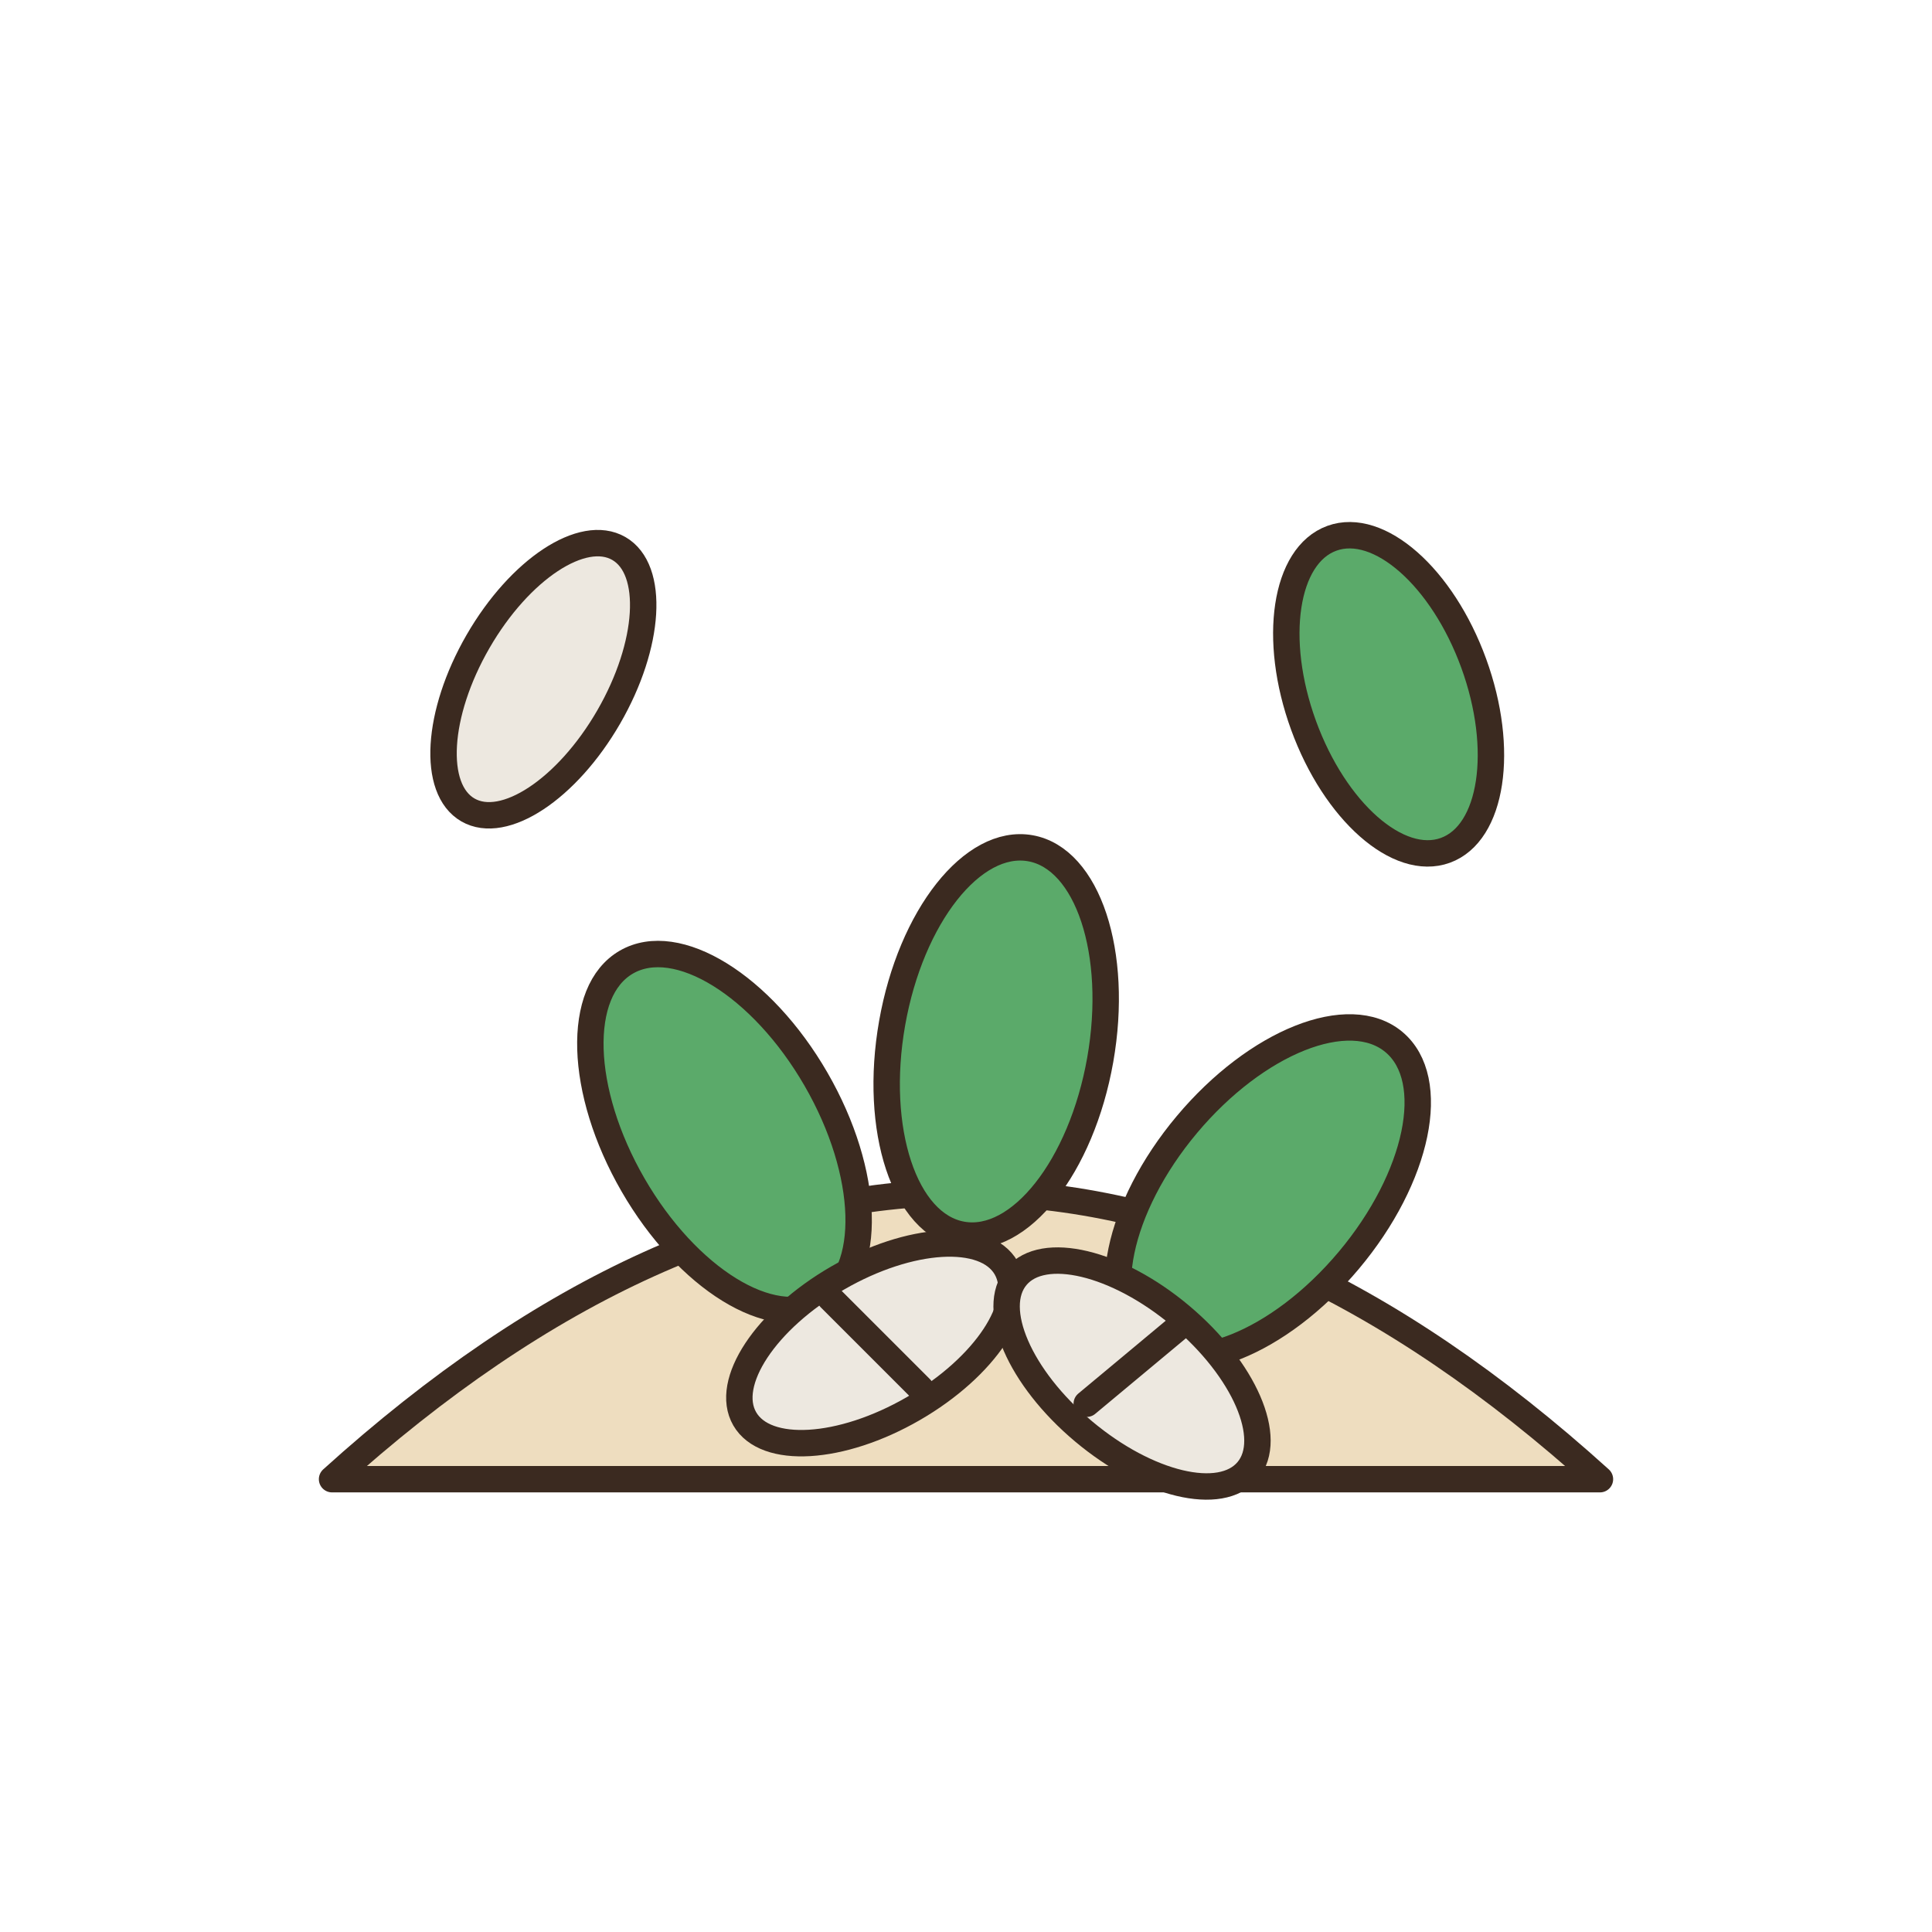
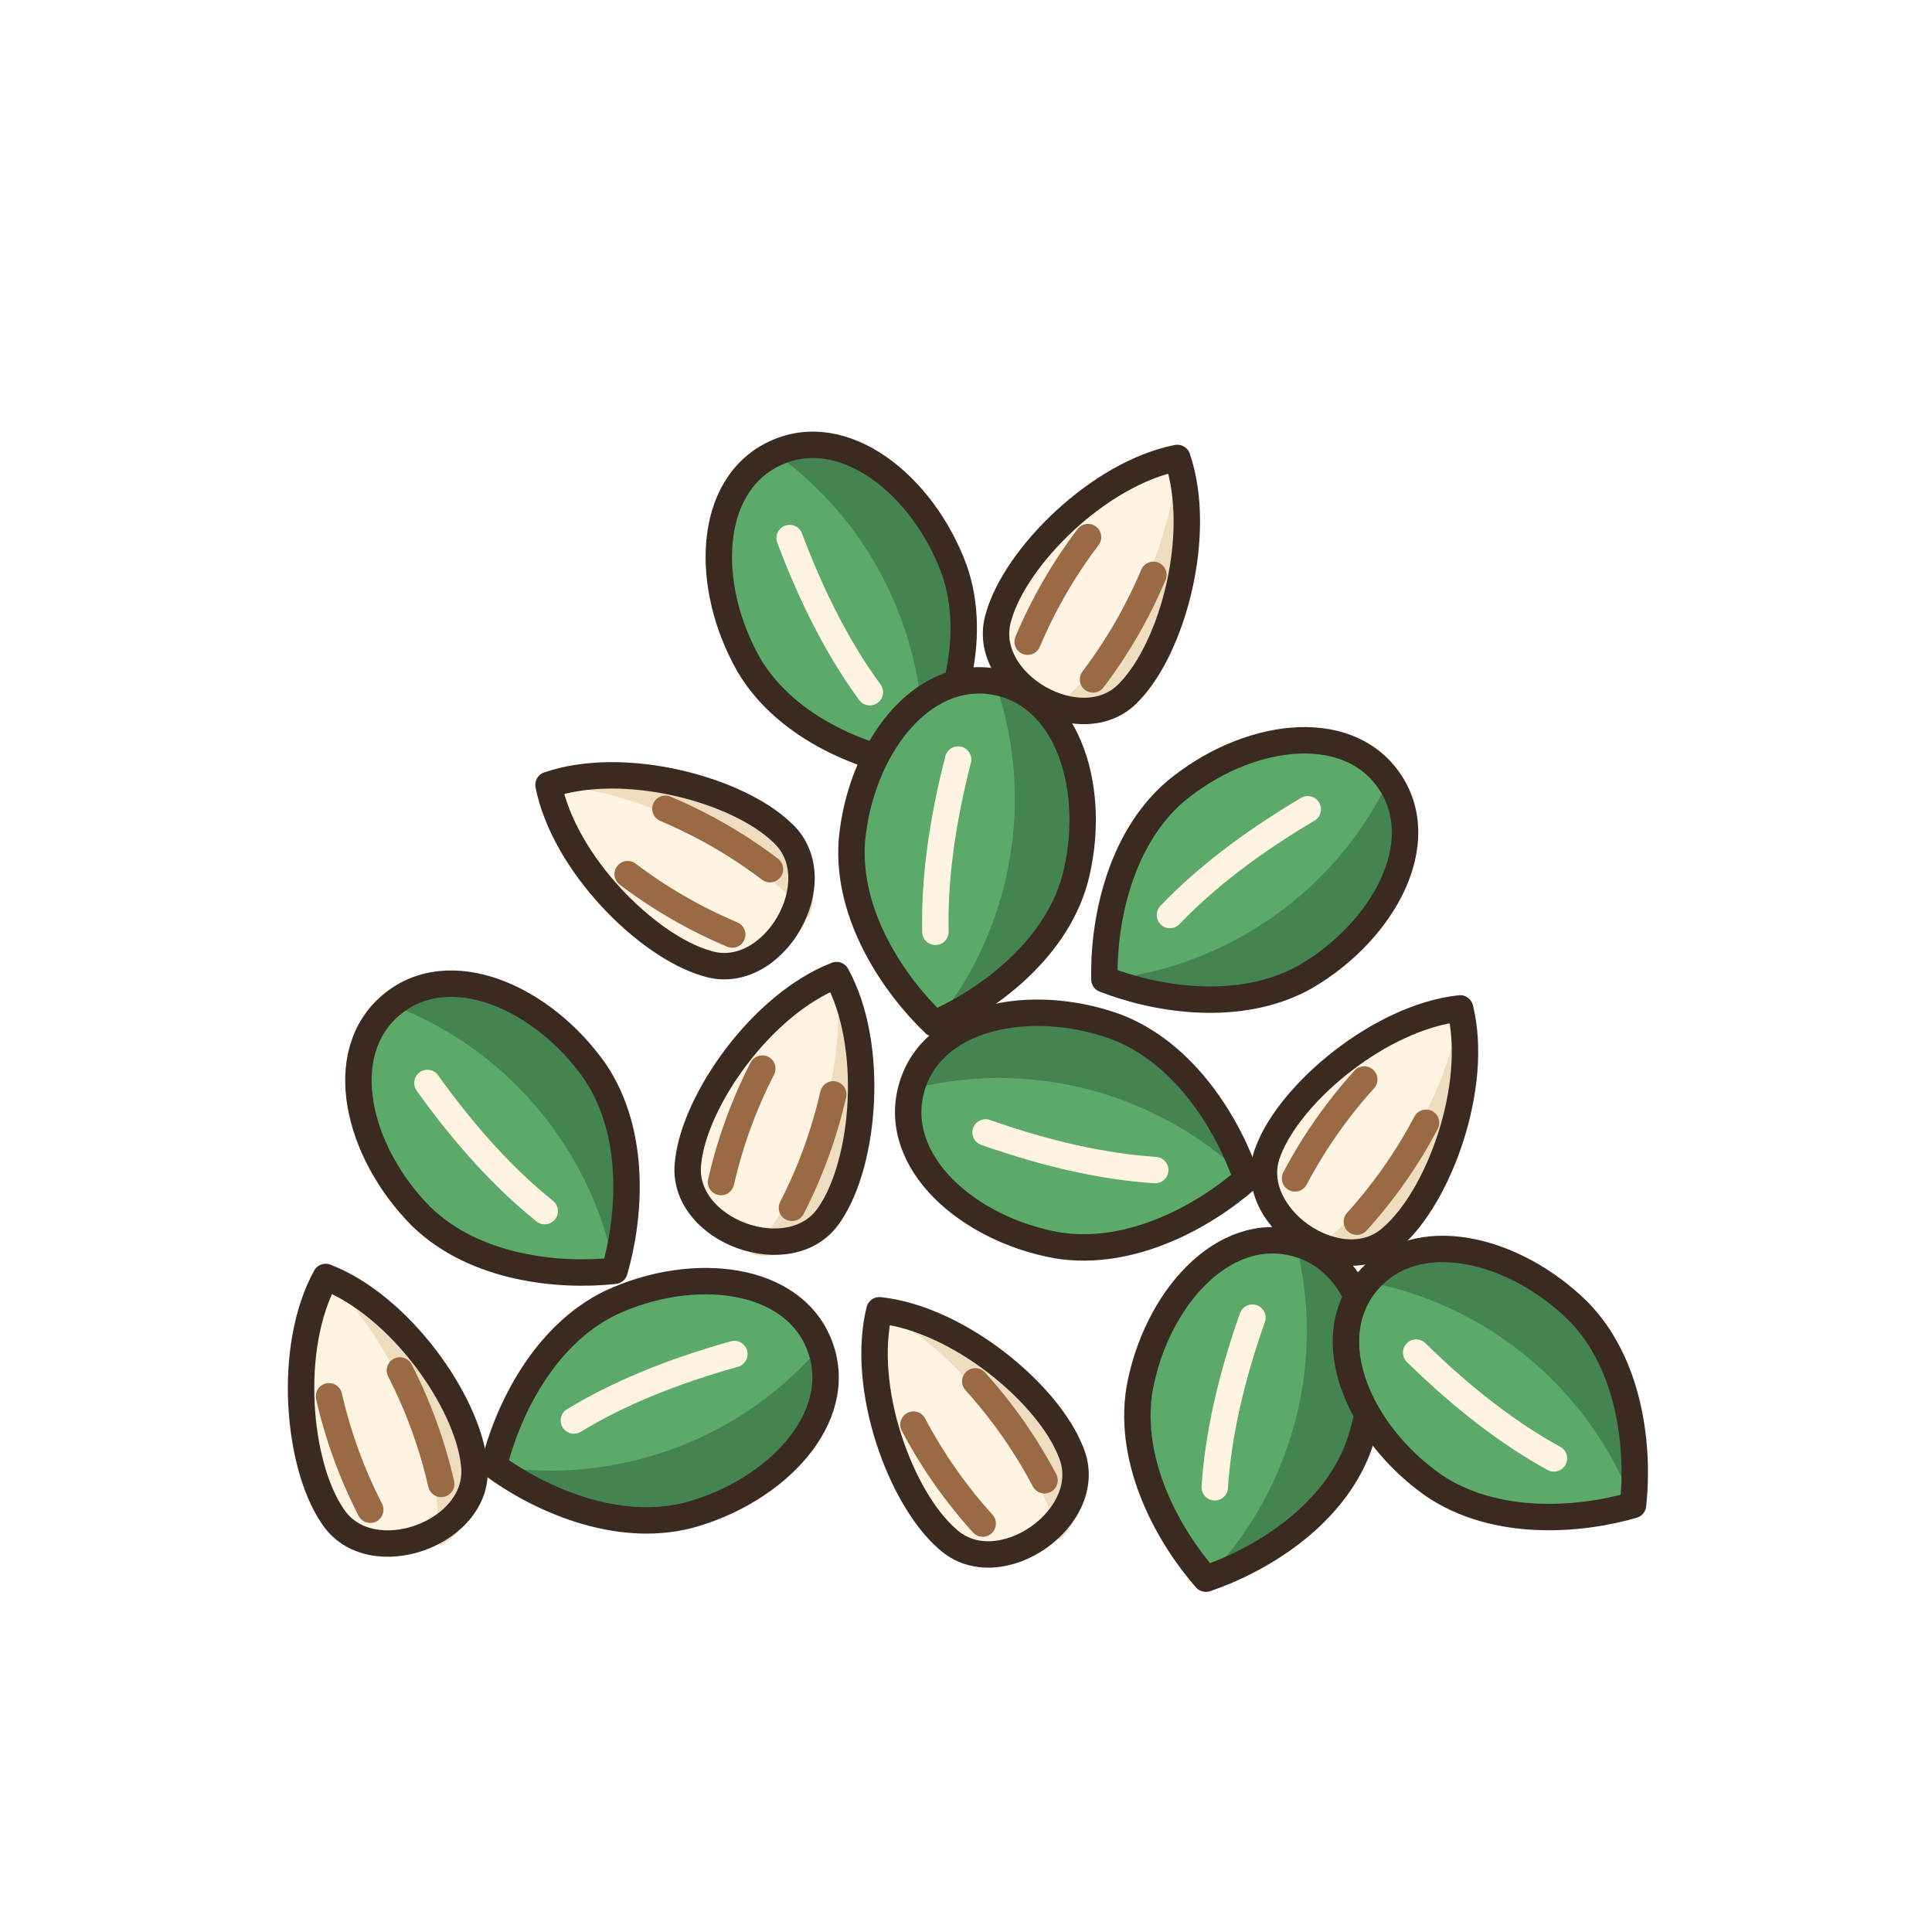
<svg xmlns="http://www.w3.org/2000/svg" viewBox="0 0 256 256">
  <g stroke="#3B2A20" stroke-width="3.5" stroke-linecap="round" stroke-linejoin="round">
-     <path d="M44 196 Q128 120 212 196 Z" fill="#EEDDBF" />
-     <ellipse cx="96" cy="150" rx="14" ry="26" fill="#5BAA6A" transform="rotate(-30 96 150)" />
-     <ellipse cx="132" cy="138" rx="14" ry="26" fill="#5BAA6A" transform="rotate(10 132 138)" />
-     <ellipse cx="168" cy="158" rx="14" ry="26" fill="#5BAA6A" transform="rotate(40 168 158)" />
-     <ellipse cx="116" cy="178" rx="10" ry="20" fill="#EDE8E0" transform="rotate(60 116 178)" />
-     <ellipse cx="150" cy="182" rx="10" ry="20" fill="#EDE8E0" transform="rotate(-50 150 182)" />
-     <path d="M110 172 L122 184 M144 186 L156 176" fill="none" />
-     <ellipse cx="72" cy="90" rx="10" ry="20" fill="#EDE8E0" transform="rotate(30 72 90)" />
-     <ellipse cx="184" cy="92" rx="12" ry="22" fill="#5BAA6A" transform="rotate(-20 184 92)" />
+     <g id="p1" transform="translate(112 80) rotate(-25)">
+       <path fill="#5BAA6A" stroke="none" d="M0 -22 C10 -22 16 -10 15 2 C14 12 6 20 0 24 C-6 20 -14 12 -15 2 C-16 -10 -10 -22 0 -22 Z" />
+       <path fill="#448450" stroke="none" d="M0 -22 C10 -22 16 -10 15 2 C14 12 6 20 0 24 C7 12 9 -6 0 -22 Z" />
+       <path fill="none" stroke="#FFF4E2" d="M-3 -11 Q-4 2 -2 12" />
+       <path fill="none" d="M0 -22 C10 -22 16 -10 15 2 C14 12 6 20 0 24 C-6 20 -14 12 -15 2 C-16 -10 -10 -22 0 -22 Z" />
+     </g>
+     <g id="s1" transform="translate(146 78) rotate(30)">
+       <path fill="#FFF4E2" stroke="none" d="M0 -20 C8 -13 12 2 10 10 C8 19 -8 19 -10 10 C-12 2 -8 -13 0 -20 Z" />
+       <path fill="#EEDDBF" stroke="none" d="M0 -20 C8 -13 12 2 10 10 C8 17 4 18.5 2 18.6 C6 8 6 -8 0 -20 Z" />
+       <path fill="none" stroke="#9A6A44" d="M-5 -5 Q-6 3 -5 11 M5 -5 Q6 3 5 11" />
+       <path fill="none" d="M0 -20 C8 -13 12 2 10 10 C8 19 -8 19 -10 10 C-12 2 -8 -13 0 -20 Z" />
+     </g>
+     <g id="s2" transform="translate(90 114) rotate(-60)">
+       <path fill="#FFF4E2" stroke="none" d="M0 -20 C8 -13 12 2 10 10 C8 19 -8 19 -10 10 C-12 2 -8 -13 0 -20 Z" />
+       <path fill="#EEDDBF" stroke="none" d="M0 -20 C8 -13 12 2 10 10 C8 17 4 18.5 2 18.6 C6 8 6 -8 0 -20 Z" />
+       <path fill="none" stroke="#9A6A44" d="M-5 -5 Q-6 3 -5 11 M5 -5 Q6 3 5 11" />
+       <path fill="none" d="M0 -20 C8 -13 12 2 10 10 C8 19 -8 19 -10 10 C-12 2 -8 -13 0 -20 Z" />
+     </g>
+     <g id="p2" transform="translate(128 112) rotate(10)">
+       <path fill="#5BAA6A" stroke="none" d="M0 -22 C10 -22 16 -10 15 2 C14 12 6 20 0 24 C-6 20 -14 12 -15 2 C-16 -10 -10 -22 0 -22 Z" />
+       <path fill="#448450" stroke="none" d="M0 -22 C10 -22 16 -10 15 2 C14 12 6 20 0 24 C7 12 9 -6 0 -22 Z" />
+       <path fill="none" stroke="#FFF4E2" d="M-3 -11 Q-4 2 -2 12" />
+       <path fill="none" d="M0 -22 C10 -22 16 -10 15 2 C14 12 6 20 0 24 C-6 20 -14 12 -15 2 C-16 -10 -10 -22 0 -22 Z" />
+     </g>
+     <g id="p3" transform="translate(166 116) rotate(55)">
+       <path fill="#5BAA6A" stroke="none" d="M0 -22 C10 -22 16 -10 15 2 C14 12 6 20 0 24 C-6 20 -14 12 -15 2 C-16 -10 -10 -22 0 -22 Z" />
+       <path fill="#448450" stroke="none" d="M0 -22 C10 -22 16 -10 15 2 C14 12 6 20 0 24 C7 12 9 -6 0 -22 Z" />
+       <path fill="none" stroke="#FFF4E2" d="M-3 -11 Q-4 2 -2 12" />
+       <path fill="none" d="M0 -22 C10 -22 16 -10 15 2 C14 12 6 20 0 24 C-6 20 -14 12 -15 2 C-16 -10 -10 -22 0 -22 Z" />
+     </g>
+     <g id="p4" transform="translate(66 150) rotate(-40)">
+       <path fill="#5BAA6A" stroke="none" d="M0 -22 C10 -22 16 -10 15 2 C14 12 6 20 0 24 C-6 20 -14 12 -15 2 C-16 -10 -10 -22 0 -22 Z" />
+       <path fill="#448450" stroke="none" d="M0 -22 C10 -22 16 -10 15 2 C14 12 6 20 0 24 C7 12 9 -6 0 -22 Z" />
+       <path fill="none" stroke="#FFF4E2" d="M-3 -11 Q-4 2 -2 12" />
+       <path fill="none" d="M0 -22 C10 -22 16 -10 15 2 C14 12 6 20 0 24 C-6 20 -14 12 -15 2 C-16 -10 -10 -22 0 -22 Z" />
+     </g>
+     <g id="s3" transform="translate(104 148) rotate(20)">
+       <path fill="#FFF4E2" stroke="none" d="M0 -20 C8 -13 12 2 10 10 C8 19 -8 19 -10 10 C-12 2 -8 -13 0 -20 Z" />
+       <path fill="#EEDDBF" stroke="none" d="M0 -20 C8 -13 12 2 10 10 C8 17 4 18.5 2 18.6 C6 8 6 -8 0 -20 Z" />
+       <path fill="none" stroke="#9A6A44" d="M-5 -5 Q-6 3 -5 11 M5 -5 Q6 3 5 11" />
+       <path fill="none" d="M0 -20 C8 -13 12 2 10 10 C8 19 -8 19 -10 10 C-12 2 -8 -13 0 -20 Z" />
+     </g>
+     <g id="p5" transform="translate(142 150) rotate(-75)">
+       <path fill="#5BAA6A" stroke="none" d="M0 -22 C10 -22 16 -10 15 2 C14 12 6 20 0 24 C-6 20 -14 12 -15 2 C-16 -10 -10 -22 0 -22 Z" />
+       <path fill="#448450" stroke="none" d="M0 -22 C10 -22 16 -10 15 2 C14 12 6 20 0 24 C7 12 9 -6 0 -22 Z" />
+       <path fill="none" stroke="#FFF4E2" d="M-3 -11 Q-4 2 -2 12" />
+       <path fill="none" d="M0 -22 C10 -22 16 -10 15 2 C14 12 6 20 0 24 C-6 20 -14 12 -15 2 C-16 -10 -10 -22 0 -22 Z" />
+     </g>
+     <g id="s4" transform="translate(182 150) rotate(35)">
+       <path fill="#FFF4E2" stroke="none" d="M0 -20 C8 -13 12 2 10 10 C8 19 -8 19 -10 10 C-12 2 -8 -13 0 -20 Z" />
+       <path fill="#EEDDBF" stroke="none" d="M0 -20 C8 -13 12 2 10 10 C8 17 4 18.5 2 18.6 C6 8 6 -8 0 -20 Z" />
+       <path fill="none" stroke="#9A6A44" d="M-5 -5 Q-6 3 -5 11 M5 -5 Q6 3 5 11" />
+       <path fill="none" d="M0 -20 C8 -13 12 2 10 10 C8 19 -8 19 -10 10 C-12 2 -8 -13 0 -20 Z" />
+     </g>
+     <g id="s5" transform="translate(50 188) rotate(-20)">
+       <path fill="#FFF4E2" stroke="none" d="M0 -20 C8 -13 12 2 10 10 C8 19 -8 19 -10 10 C-12 2 -8 -13 0 -20 Z" />
+       <path fill="#EEDDBF" stroke="none" d="M0 -20 C8 -13 12 2 10 10 C8 17 4 18.5 2 18.6 C6 8 6 -8 0 -20 Z" />
+       <path fill="none" stroke="#9A6A44" d="M-5 -5 Q-6 3 -5 11 M5 -5 Q6 3 5 11" />
+       <path fill="none" d="M0 -20 C8 -13 12 2 10 10 C8 19 -8 19 -10 10 C-12 2 -8 -13 0 -20 Z" />
+     </g>
+     <g id="p6" transform="translate(88 186) rotate(70)">
+       <path fill="#5BAA6A" stroke="none" d="M0 -22 C10 -22 16 -10 15 2 C14 12 6 20 0 24 C-6 20 -14 12 -15 2 C-16 -10 -10 -22 0 -22 Z" />
+       <path fill="#448450" stroke="none" d="M0 -22 C10 -22 16 -10 15 2 C14 12 6 20 0 24 C7 12 9 -6 0 -22 Z" />
+       <path fill="none" stroke="#FFF4E2" d="M-3 -11 Q-4 2 -2 12" />
+       <path fill="none" d="M0 -22 C10 -22 16 -10 15 2 C14 12 6 20 0 24 C-6 20 -14 12 -15 2 C-16 -10 -10 -22 0 -22 Z" />
+     </g>
+     <g id="s6" transform="translate(128 190) rotate(-35)">
+       <path fill="#FFF4E2" stroke="none" d="M0 -20 C8 -13 12 2 10 10 C8 19 -8 19 -10 10 C-12 2 -8 -13 0 -20 Z" />
+       <path fill="#EEDDBF" stroke="none" d="M0 -20 C8 -13 12 2 10 10 C8 17 4 18.5 2 18.6 C6 8 6 -8 0 -20 Z" />
+       <path fill="none" stroke="#9A6A44" d="M-5 -5 Q-6 3 -5 11 M5 -5 Q6 3 5 11" />
+       <path fill="none" d="M0 -20 C8 -13 12 2 10 10 C8 19 -8 19 -10 10 C-12 2 -8 -13 0 -20 Z" />
+     </g>
+     <g id="p7" transform="translate(166 186) rotate(15)">
+       <path fill="#5BAA6A" stroke="none" d="M0 -22 C10 -22 16 -10 15 2 C14 12 6 20 0 24 C-6 20 -14 12 -15 2 C-16 -10 -10 -22 0 -22 Z" />
+       <path fill="#448450" stroke="none" d="M0 -22 C10 -22 16 -10 15 2 C14 12 6 20 0 24 C7 12 9 -6 0 -22 Z" />
+       <path fill="none" stroke="#FFF4E2" d="M-3 -11 Q-4 2 -2 12" />
+       <path fill="none" d="M0 -22 C10 -22 16 -10 15 2 C14 12 6 20 0 24 C-6 20 -14 12 -15 2 C-16 -10 -10 -22 0 -22 Z" />
+     </g>
+     <g id="p8" transform="translate(198 184) rotate(-50)">
+       <path fill="#5BAA6A" stroke="none" d="M0 -22 C10 -22 16 -10 15 2 C14 12 6 20 0 24 C-6 20 -14 12 -15 2 C-16 -10 -10 -22 0 -22 Z" />
+       <path fill="#448450" stroke="none" d="M0 -22 C10 -22 16 -10 15 2 C14 12 6 20 0 24 C7 12 9 -6 0 -22 Z" />
+       <path fill="none" stroke="#FFF4E2" d="M-3 -11 Q-4 2 -2 12" />
+       <path fill="none" d="M0 -22 C10 -22 16 -10 15 2 C14 12 6 20 0 24 C-6 20 -14 12 -15 2 C-16 -10 -10 -22 0 -22 Z" />
+     </g>
  </g>
</svg>
